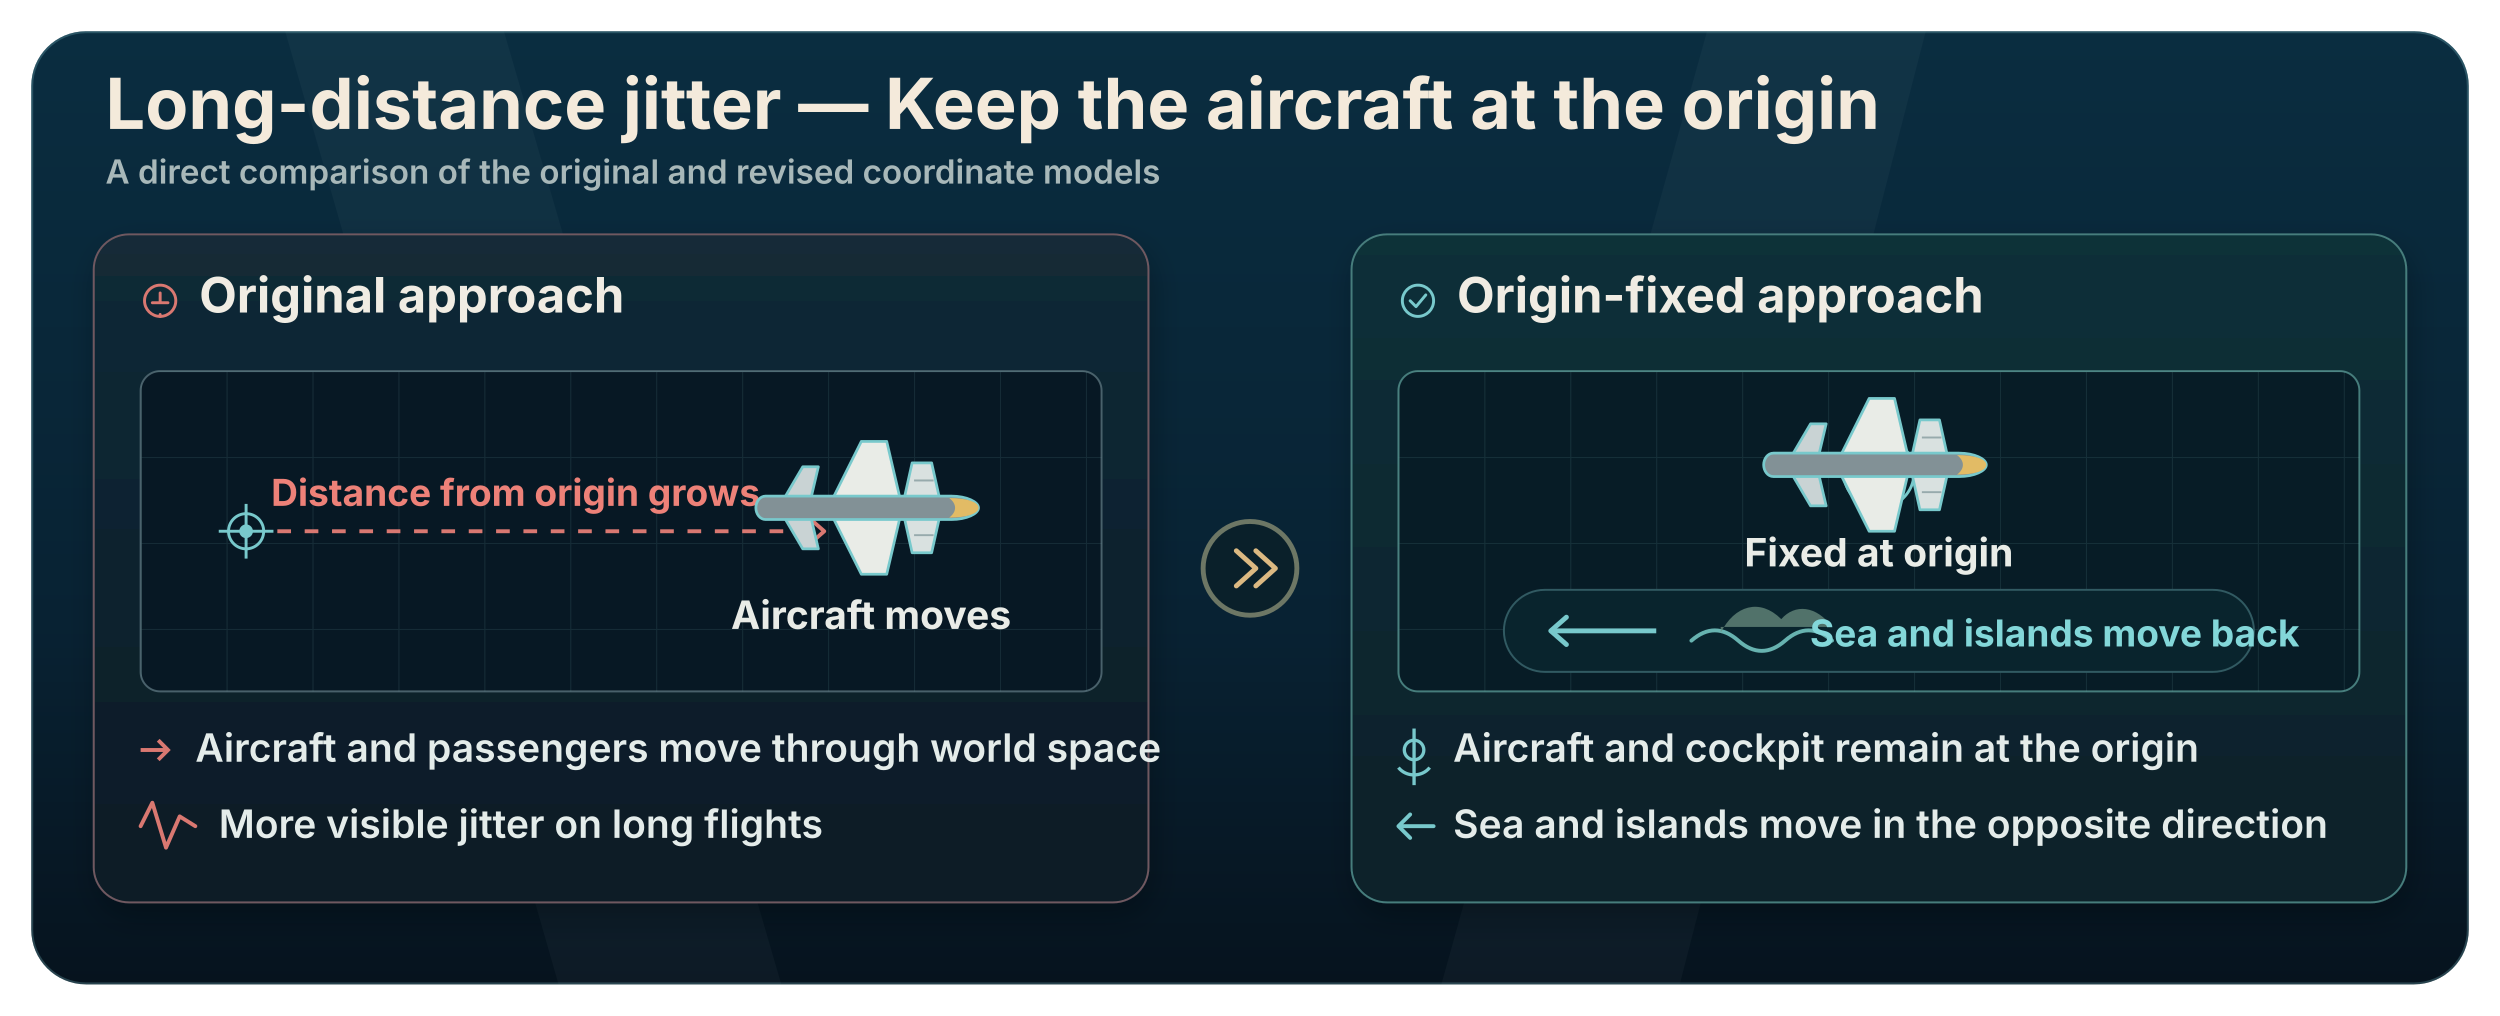
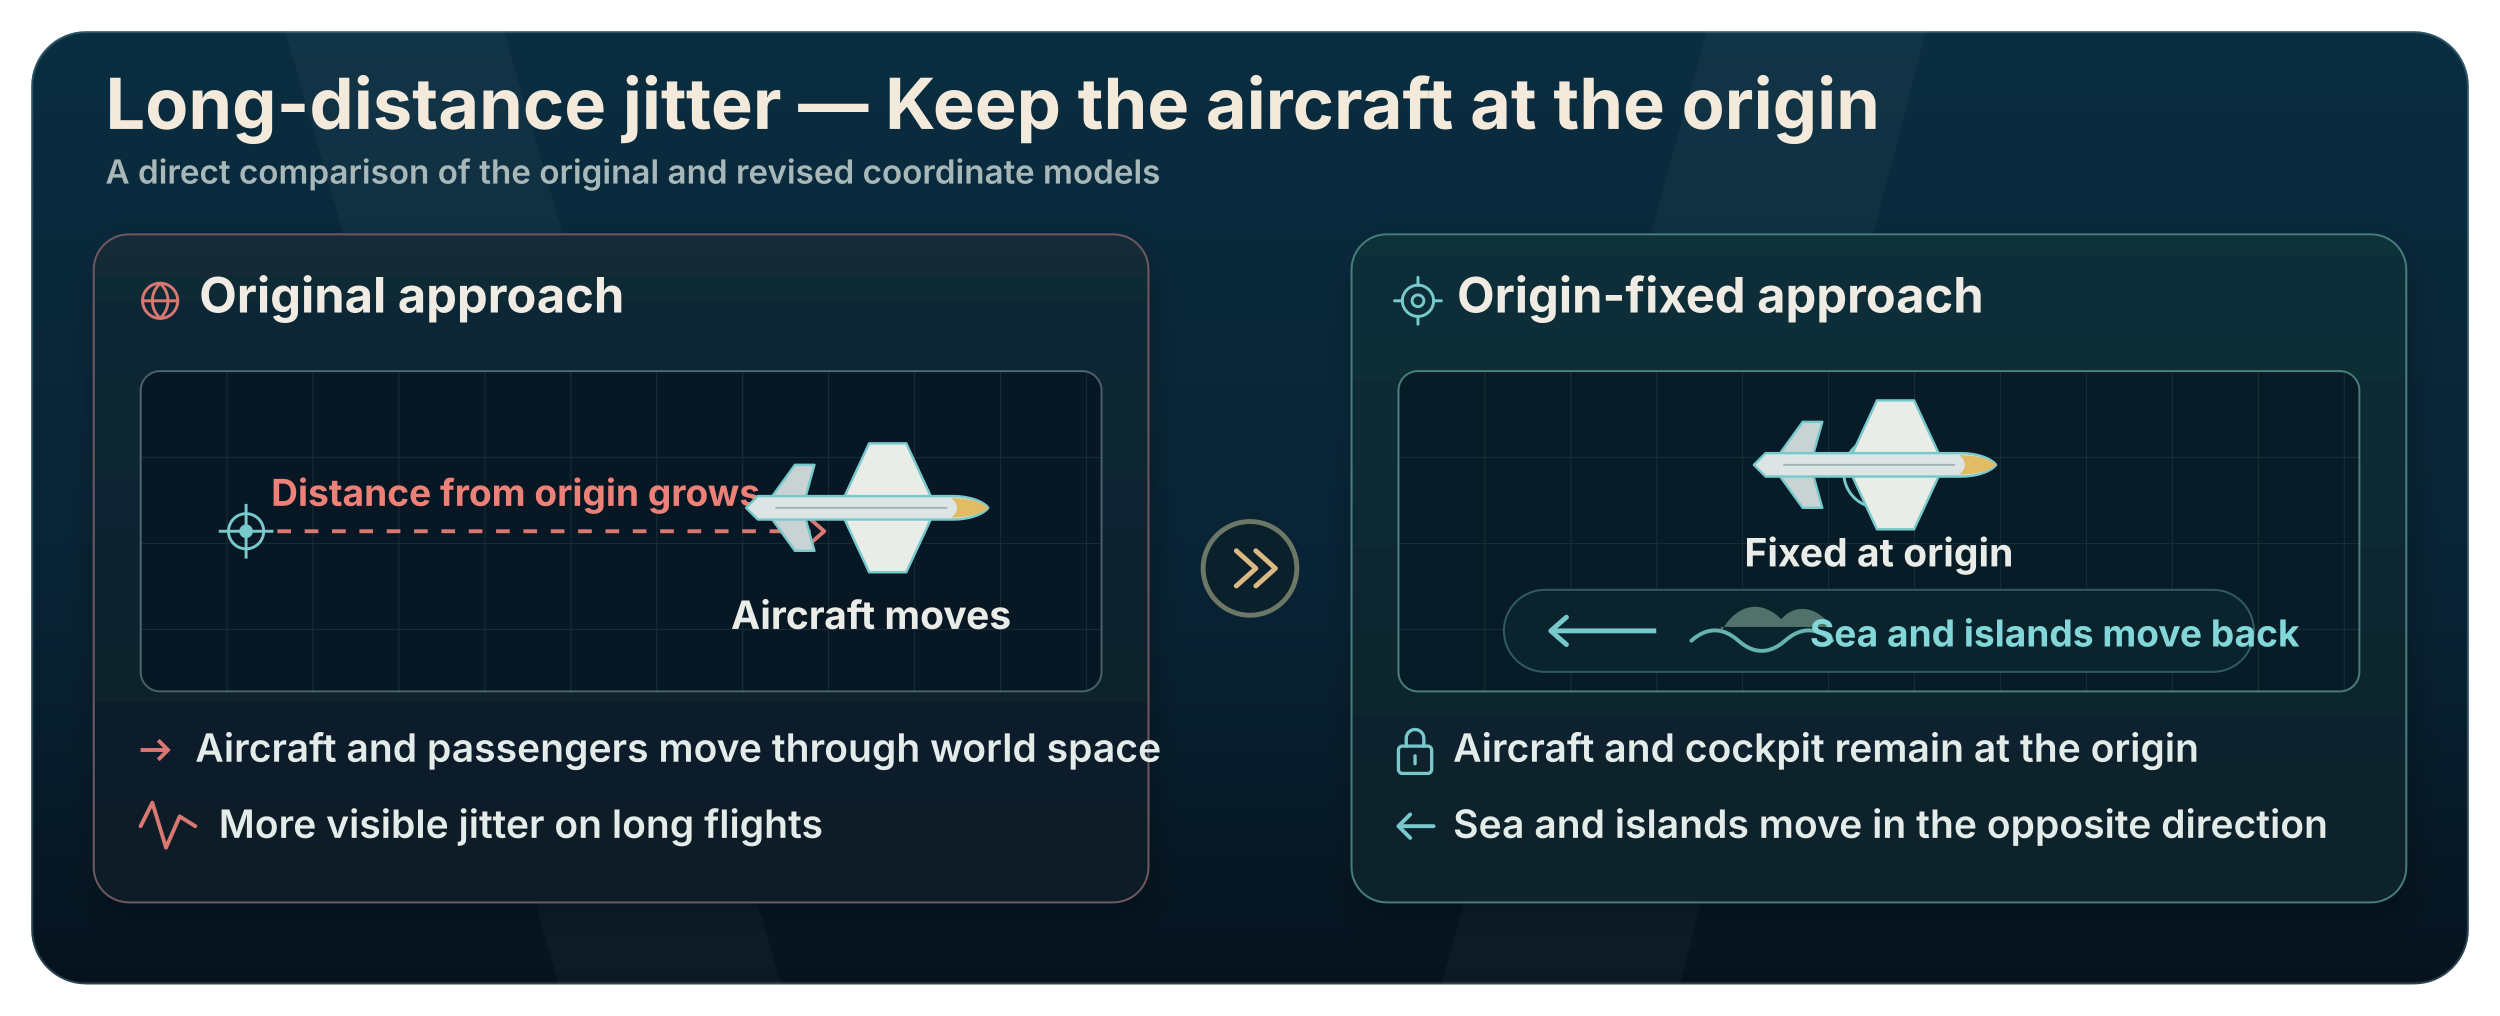
<svg xmlns="http://www.w3.org/2000/svg" width="1280" height="520" viewBox="0 0 1280 520" role="img" aria-labelledby="title desc">
  <defs>
    <linearGradient id="background" x1="0" y1="0" x2="0" y2="1">
      <stop stop-color="#0a2d40" />
      <stop offset=".62" stop-color="#082233" />
      <stop offset="1" stop-color="#06131e" />
    </linearGradient>
    <linearGradient id="beforeCard" x1="0" y1="0" x2="0" y2="1">
      <stop stop-color="#122a37" />
      <stop offset="1" stop-color="#0a1b26" />
    </linearGradient>
    <linearGradient id="afterCard" x1="0" y1="0" x2="0" y2="1">
      <stop stop-color="#0c3039" />
      <stop offset="1" stop-color="#082029" />
    </linearGradient>
    <pattern id="grid" width="44" height="44" patternUnits="userSpaceOnUse">
      <path d="M44 0H0V44" fill="none" stroke="#8fd4d7" stroke-opacity=".11" />
    </pattern>
    <filter id="shadow" x="-15%" y="-15%" width="130%" height="140%">
      <feDropShadow dy="7" stdDeviation="8" flood-color="#000" flood-opacity=".26" />
    </filter>
    <style>
      text{font-family:Inter,"Segoe UI",sans-serif}
      .title{fill:#f4eadb;font-size:36px;font-weight:700}.sub{fill:#a8b8b9;font-size:17px;font-weight:600}
      .cardTitle{fill:#f0ece3;font-size:25px;font-weight:700}.label{fill:#e9ece7;font-size:20px;font-weight:650}
      .muted{fill:#aebbbc;font-size:18px;font-weight:550}.danger{fill:#ed8178;font-size:19px;font-weight:650}
      .accent{fill:#83d7d9;font-size:19px;font-weight:650}.fact{fill:#e4ecea;font-size:20px;font-weight:600}
    </style>
-     <g id="ekranoplanTop" stroke="#78c9cc" stroke-width="1.4" stroke-linejoin="round">
-       <path d="M-45-4L-35-21H-27L-31-4-20-3V3L-31 4-27 21H-35L-45 4Z" fill="#c9d3d4" />
-       <path d="M-20-4L-5-34H8L15-4 25-3V3L15 4 8 34H-5L-20 4Z" fill="#e9ece7" />
-       <path d="M17-5L21-23H31L35-5V5L31 23H21L17 5Z" fill="#d9e1e0" />
-       <path d="M22-14H32M20-5H35M20 5H35M22 14H32" fill="none" stroke="#81989b" stroke-width="1" opacity=".75" />
-       <path d="M-54-6H41C49-6 55-3 55 0S49 6 41 6H-54C-57 6-59 3-59 0S-57-6-54-6Z" fill="#829196" />
-       <path d="M40-5C49-5 55-3 55 0S49 5 40 5C44 2 44-2 40-5Z" fill="#e2bb65" stroke="none" />
+     <g id="ekranoplanTop" stroke="#78c9cc" stroke-width="1.25" stroke-linejoin="round">
+       <path d="M-52-4L-39-22H-29L-34-4V4L-29 22H-39L-52 4Z" fill="#c9d3d4" />
+       <path d="M-14-5L-1-33H18L31-5V5L18 33H-1L-14 5Z" fill="#e9ece7" />
+       <path d="M-58-6H42C51-6 58-3 60 0C58 3 51 6 42 6H-58L-64 0Z" fill="#dce5e3" />
+       <path d="M41-5C50-5 57-3 60 0C57 3 50 5 41 5C45 2 45-2 41-5Z" fill="#e2bb65" stroke="none" />
+       <path d="M-49 0H39" fill="none" stroke="#93a5a7" stroke-width="1" opacity=".8" />
    </g>
  </defs>
  <rect x="16" y="16" width="1248" height="488" rx="28" fill="url(#background)" />
  <path d="M146 16h112l142 488H286zM874 16h112l-126 488H738z" fill="#d1f7f4" fill-opacity=".035" />
  <rect x="16.5" y="16.5" width="1247" height="487" rx="27.5" fill="none" stroke="#73aeb9" stroke-opacity=".31" />
  <text x="54" y="66" class="title">Long-distance jitter — Keep the aircraft at the origin</text>
  <text x="54" y="94" class="sub">A direct comparison of the original and revised coordinate models</text>
  <g filter="url(#shadow)">
    <rect x="48" y="120" width="540" height="342" rx="18" fill="url(#beforeCard)" stroke="#6f5960" />
    <rect x="692" y="120" width="540" height="342" rx="18" fill="url(#afterCard)" stroke="#467d7c" />
  </g>
  <g transform="translate(72 160)">
-     <circle cx="10" cy="-6" r="8" fill="none" stroke="#d97871" stroke-width="1.5" />
-     <path d="M10-10v5M10 1v1M6-5h8" fill="none" stroke="#d97871" stroke-width="1.5" stroke-linecap="round" />
+     <g fill="none" stroke="#d97871" stroke-width="1.5" stroke-linecap="round">
+       <circle cx="10" cy="-6" r="9" />
+       <path d="M1-6h18M10-15c3 3 4 6 4 9s-1 6-4 9M10-15c-3 3-4 6-4 9s1 6 4 9" />
+     </g>
    <text x="30" y="0" class="cardTitle">Original approach</text>
  </g>
  <g transform="translate(716 160)">
-     <circle cx="10" cy="-6" r="8" fill="none" stroke="#78c9cc" stroke-width="1.5" />
-     <path d="M6-6l3 3 5-6" fill="none" stroke="#78c9cc" stroke-width="1.5" stroke-linecap="round" stroke-linejoin="round" />
+     <g fill="none" stroke="#78c9cc" stroke-width="1.5" stroke-linecap="round">
+       <circle cx="10" cy="-6" r="8" />
+       <circle cx="10" cy="-6" r="3" />
+       <path d="M10-18v4M10 2v4M-2-6h4M18-6h4" />
+     </g>
    <text x="30" y="0" class="cardTitle">Origin-fixed approach</text>
  </g>
  <g transform="translate(72 190)">
    <rect width="492" height="164" rx="10" fill="#071824" stroke="#49616b" />
    <rect width="492" height="164" rx="10" fill="url(#grid)" />
    <g transform="translate(54 82)" fill="none" stroke="#78c9cc" stroke-width="1.5">
      <circle r="9" />
      <path d="M-14 0h28M0-14v28" />
    </g>
    <circle cx="54" cy="82" r="3.5" fill="#78c9cc" />
    <path d="M70 82H350" fill="none" stroke="#d97871" stroke-width="2" stroke-dasharray="7 7" />
    <path d="M342 75l8 7-8 7" fill="none" stroke="#d97871" stroke-width="2" stroke-linecap="round" stroke-linejoin="round" />
    <text x="192" y="69" class="danger" text-anchor="middle">Distance from origin grows</text>
    <g transform="translate(374 70)">
      <use href="#ekranoplanTop" />
      <text x="0" y="62" class="label" text-anchor="middle">Aircraft moves</text>
    </g>
  </g>
  <g transform="translate(72 384)">
    <path d="M0 0h14" stroke="#d97871" stroke-width="2" />
    <path d="M9-5l5 5-5 5" fill="none" stroke="#d97871" stroke-width="2" />
    <text x="28" y="6" class="fact">Aircraft and passengers move through world space</text>
    <path d="M0 39l6-12 7 23 7-16 8 5" fill="none" stroke="#d97871" stroke-width="2" stroke-linecap="round" stroke-linejoin="round" />
    <text x="40" y="45" class="fact">More visible jitter on long flights</text>
  </g>
  <g transform="translate(716 190)">
    <rect width="492" height="164" rx="10" fill="#071c26" stroke="#467d7c" />
    <rect width="492" height="164" rx="10" fill="url(#grid)" />
    <g transform="translate(246 52)" fill="none" stroke="#78c9cc" stroke-width="1.5">
      <circle r="18" />
      <path d="M-28 0h56M0-28v56" />
    </g>
    <circle cx="246" cy="52" r="4" fill="#dcb982" />
    <g transform="translate(246 48)">
      <use href="#ekranoplanTop" />
      <text x="0" y="52" class="label" text-anchor="middle">Fixed at origin</text>
    </g>
    <g transform="translate(54 112)">
      <rect width="384" height="42" rx="21" fill="#09242d" stroke="#315a62" />
      <path d="M78 21H24" fill="none" stroke="#78c9cc" stroke-width="2.5" />
      <path d="M32 14l-8 7 8 7" fill="none" stroke="#78c9cc" stroke-width="2.5" stroke-linecap="round" stroke-linejoin="round" />
      <g transform="translate(96 1)" fill="none" stroke="#67b3b0" stroke-width="2" stroke-linecap="round">
        <path d="M0 25c8-7 16-7 24 0s16 7 24 0 16-7 24 0" />
        <path d="M15 21c7-14 20-18 31-7 7-8 18-7 26 4H15Z" fill="#6d9181" fill-opacity=".72" stroke="none" />
      </g>
      <text x="282" y="29" class="accent" text-anchor="middle">Sea and islands move back</text>
    </g>
  </g>
  <g transform="translate(716 384)">
-     <g fill="none" stroke="#78c9cc" stroke-width="1.7">
-       <circle cx="8" cy="0" r="5" />
-       <path d="M8-11v29M0 9c4 5 12 5 16 0" />
+     <g fill="none" stroke="#78c9cc" stroke-width="1.7" stroke-linecap="round" stroke-linejoin="round">
+       <rect x="0" y="-2" width="17" height="14" rx="2" />
+       <path d="M4-2v-4a4.5 4.5 0 0 1 9 0v4M8.5 3v4" />
    </g>
    <text x="28" y="6" class="fact">Aircraft and cockpit remain at the origin</text>
    <path d="M18 39H0M6 33l-6 6 6 6" fill="none" stroke="#78c9cc" stroke-width="2" stroke-linecap="round" stroke-linejoin="round" />
    <text x="28" y="45" class="fact">Sea and islands move in the opposite direction</text>
  </g>
  <g transform="translate(640 291)" fill="none" stroke="#dcb982" stroke-width="2.5" stroke-linecap="round" stroke-linejoin="round">
    <circle r="24" fill="#0a202a" stroke="#6d7765" />
    <path d="M-7-9l10 9-10 9M3-9l10 9-10 9" />
  </g>
</svg>
